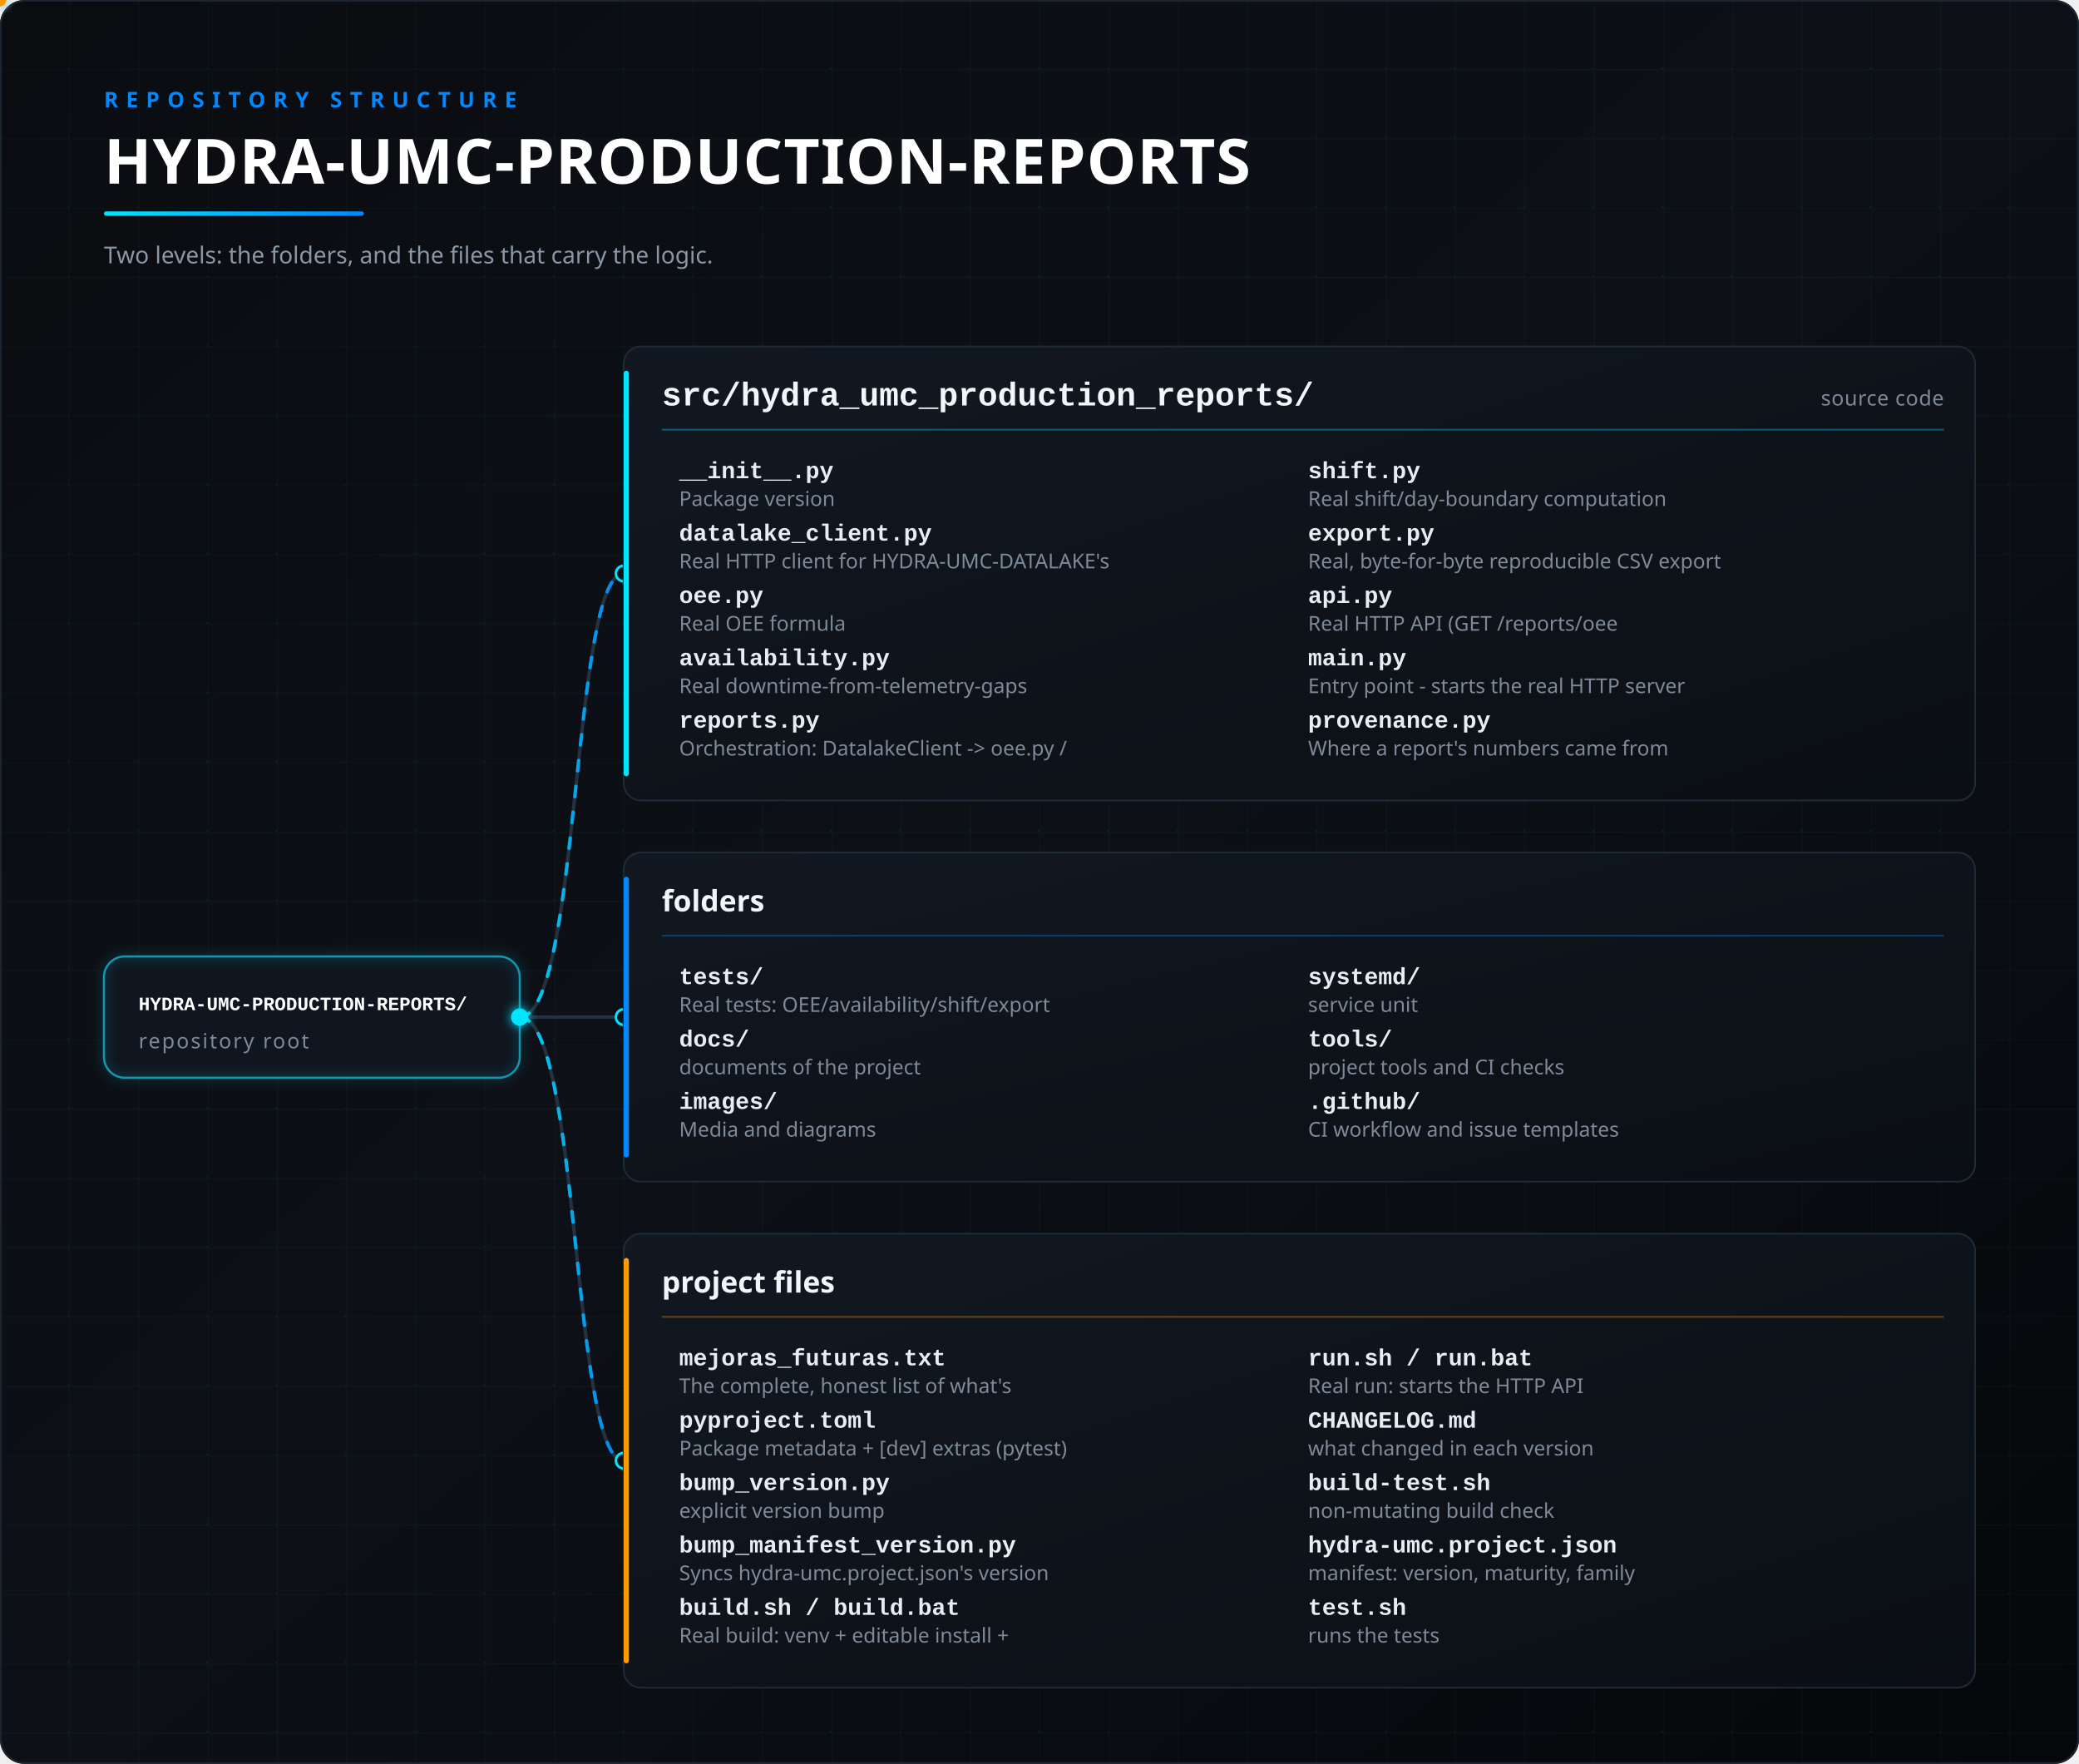
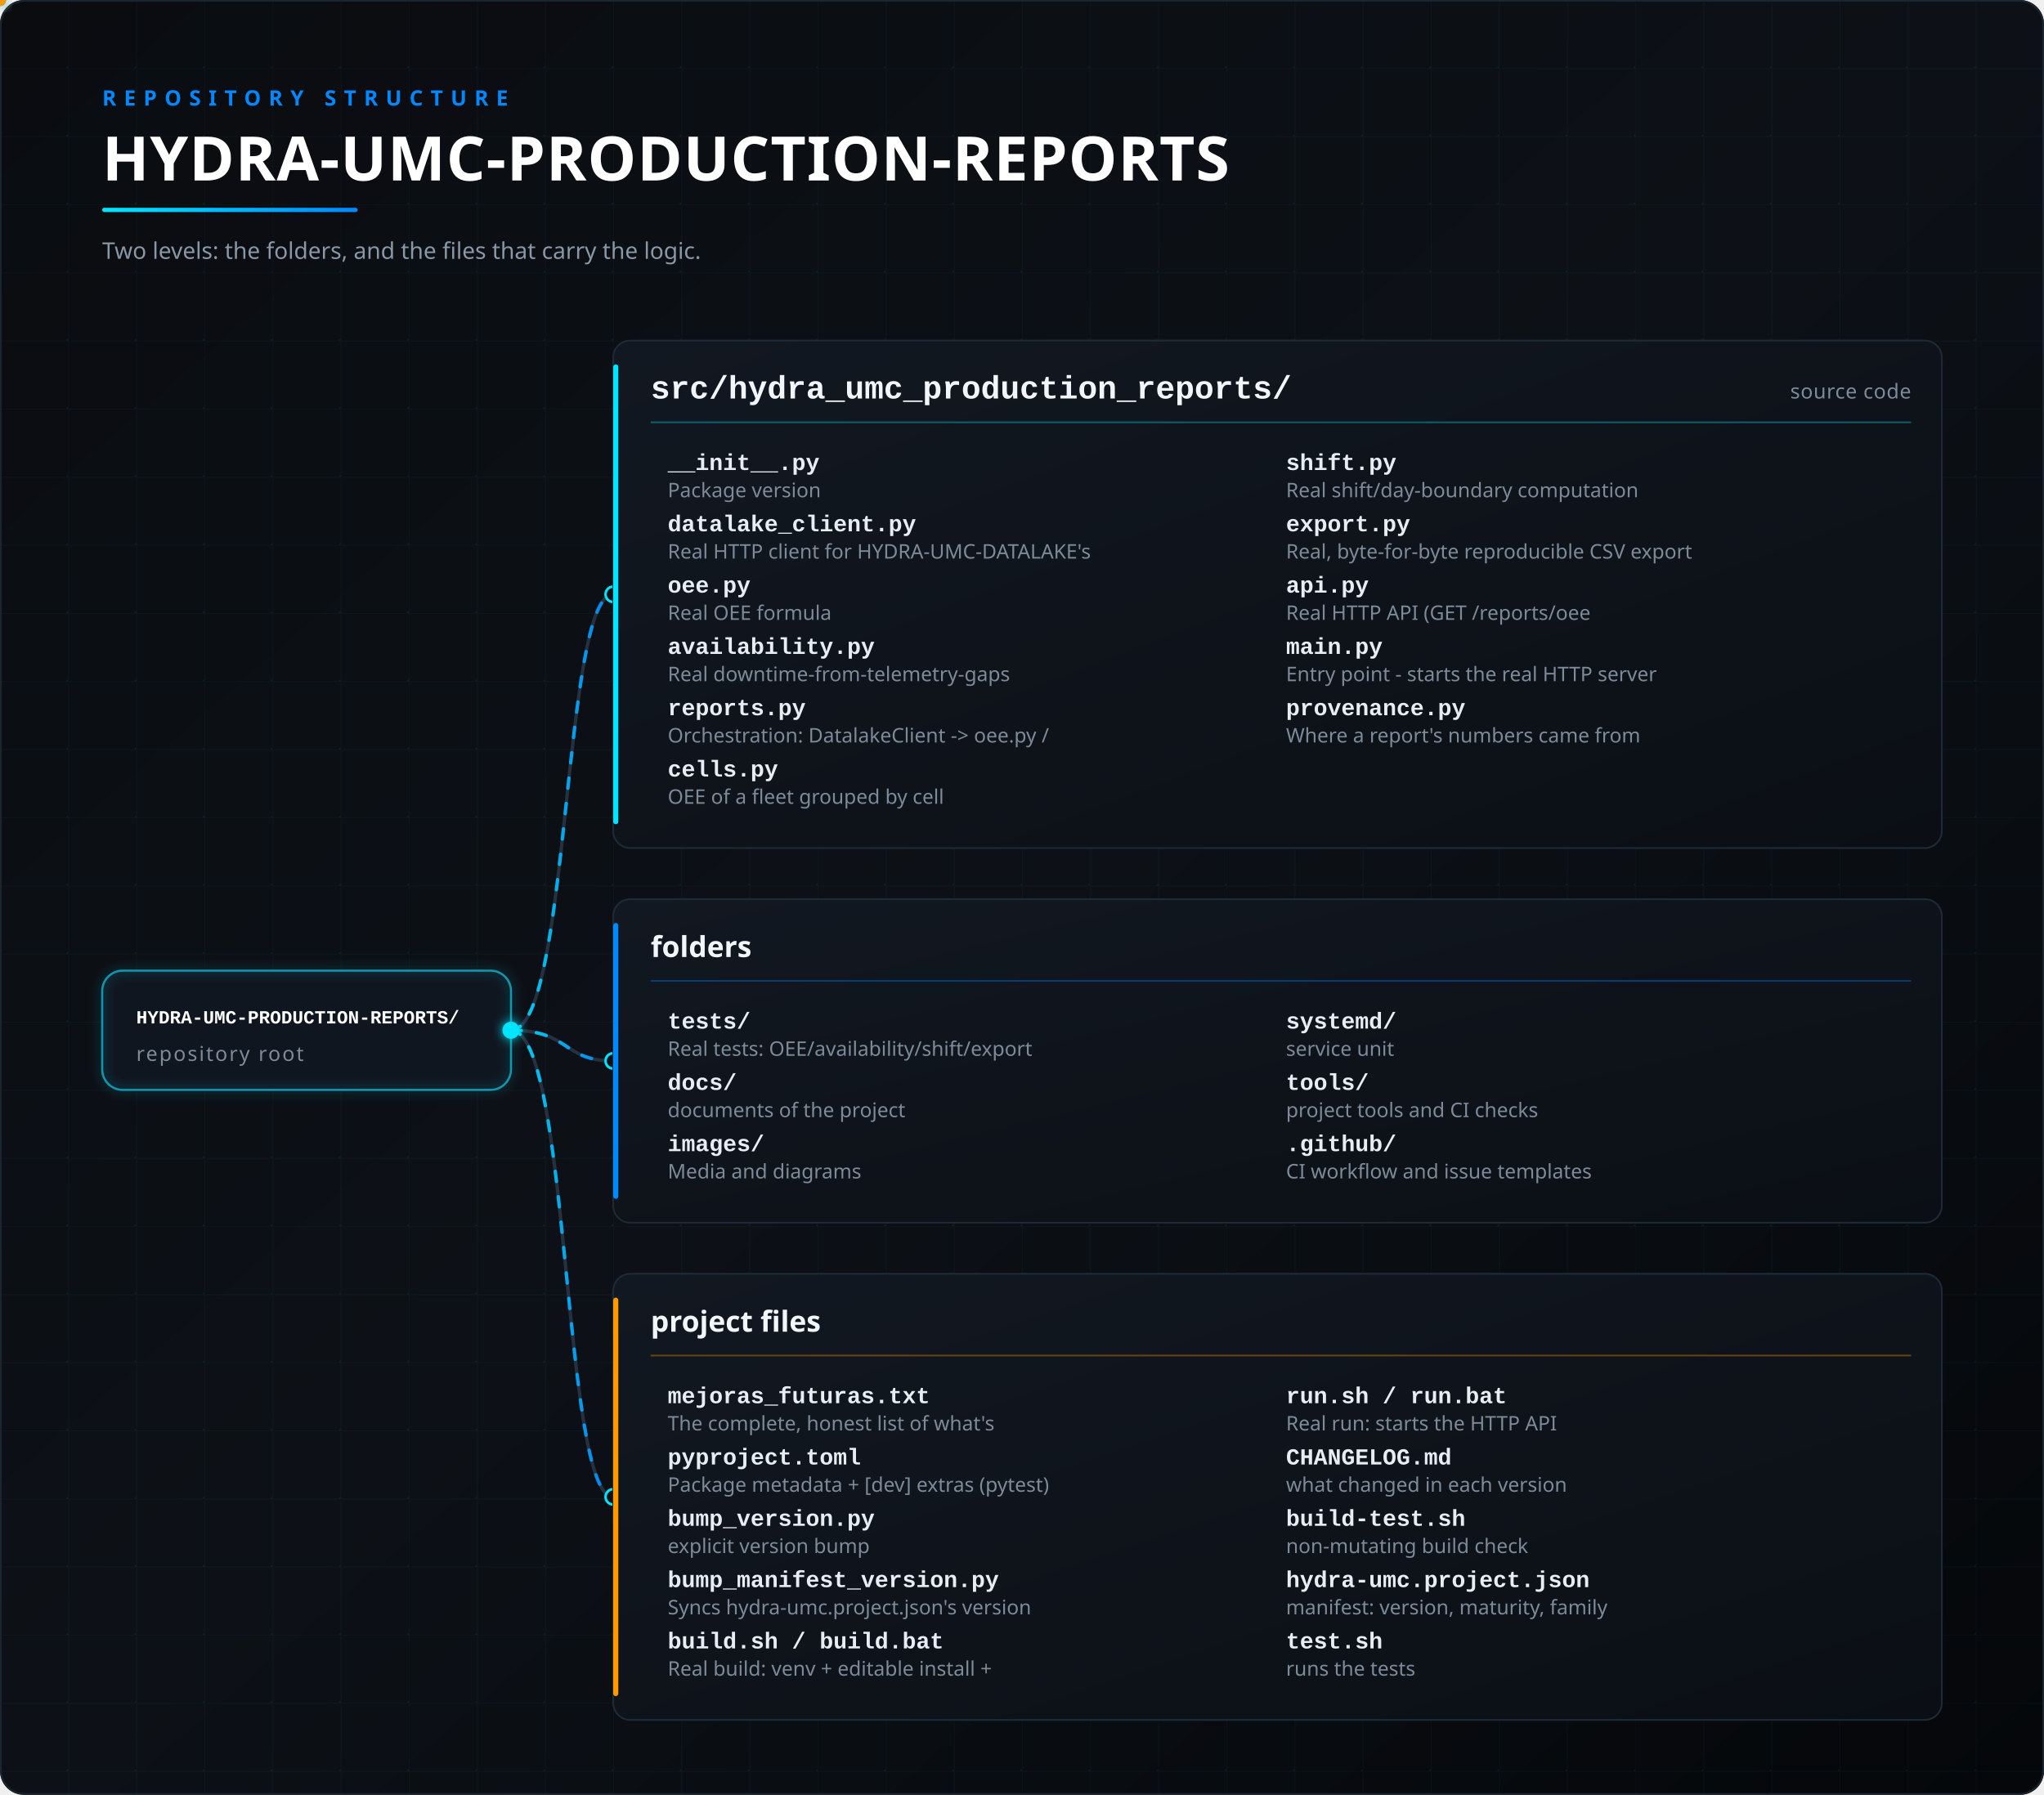
- <svg xmlns="http://www.w3.org/2000/svg" viewBox="0 0 1200 1018" width="100%" role="img" aria-labelledby="t d">
+ <svg xmlns="http://www.w3.org/2000/svg" viewBox="0 0 1200 1054" width="100%" role="img" aria-labelledby="t d">
  <defs>
    <linearGradient id="bg" x1="0" y1="0" x2="1" y2="1">
      <stop offset="0" stop-color="#0A0C10" />
      <stop offset="0.5" stop-color="#0D1117" />
      <stop offset="1" stop-color="#05070A" />
    </linearGradient>
    <linearGradient id="card" x1="0" y1="0" x2="1" y2="1">
      <stop offset="0" stop-color="#121821" />
      <stop offset="1" stop-color="#0B0F15" />
    </linearGradient>
    <linearGradient id="line" x1="0" y1="0" x2="1" y2="0">
      <stop offset="0" stop-color="#00E5FF" />
      <stop offset="1" stop-color="#0088FF" />
    </linearGradient>
    <filter id="glow" x="-50%" y="-50%" width="200%" height="200%">
      <feGaussianBlur stdDeviation="3" result="b" />
      <feMerge>
        <feMergeNode in="b" />
        <feMergeNode in="SourceGraphic" />
      </feMerge>
    </filter>
    <pattern id="grid" width="40" height="40" patternUnits="userSpaceOnUse">
      <path d="M40 0H0V40" fill="none" stroke="#00E5FF" stroke-opacity="0.035" />
      <circle cx="40" cy="40" r="1" fill="#00E5FF" fill-opacity="0.09" />
    </pattern>
  </defs>
-   <rect width="1200" height="1018" rx="14" fill="url(#bg)" />
-   <rect width="1200" height="1018" rx="14" fill="url(#grid)" />
-   <rect x="0.5" y="0.5" width="1199" height="1017" rx="14" fill="none" stroke="#1B2530" />
+   <rect width="1200" height="1054" rx="14" fill="url(#bg)" />
+   <rect width="1200" height="1054" rx="14" fill="url(#grid)" />
+   <rect x="0.5" y="0.5" width="1199" height="1053" rx="14" fill="none" stroke="#1B2530" />
  <text x="60" y="62" font-family="'Segoe UI','Noto Sans','Noto Sans CJK SC','Microsoft YaHei','Yu Gothic','Helvetica Neue',Helvetica,Arial,sans-serif" font-size="12.5" font-weight="600" fill="#0088FF" text-anchor="start" letter-spacing="4.5">REPOSITORY STRUCTURE</text>
  <text x="60" y="106" font-family="'Segoe UI','Noto Sans','Noto Sans CJK SC','Microsoft YaHei','Yu Gothic','Helvetica Neue',Helvetica,Arial,sans-serif" font-size="36" font-weight="700" fill="#FFFFFF" text-anchor="start" letter-spacing="0.5">HYDRA-UMC-PRODUCTION-REPORTS</text>
  <rect x="60" y="122" width="150" height="2.5" rx="1.25" fill="url(#line)">
    <animate attributeName="width" values="40;150;150" keyTimes="0;0.4;1" dur="3s" repeatCount="indefinite" />
  </rect>
  <text x="60" y="152" font-family="'Segoe UI','Noto Sans','Noto Sans CJK SC','Microsoft YaHei','Yu Gothic','Helvetica Neue',Helvetica,Arial,sans-serif" font-size="13.5" font-weight="400" fill="#8A97A6" text-anchor="start">Two levels: the folders, and the files that carry the logic.</text>
-   <path id="c0" d="M300,587 C335,587 330,331 360,331" fill="none" stroke="#243140" stroke-width="2" />
-   <path d="M300,587 C335,587 330,331 360,331" fill="none" stroke="url(#line)" stroke-width="2" stroke-linecap="round" stroke-dasharray="6 9" opacity="0.9">
+   <path id="c0" d="M300,605 C335,605 330,349 360,349" fill="none" stroke="#243140" stroke-width="2" />
+   <path d="M300,605 C335,605 330,349 360,349" fill="none" stroke="url(#line)" stroke-width="2" stroke-linecap="round" stroke-dasharray="6 9" opacity="0.9">
    <animate attributeName="stroke-dashoffset" from="0" to="-30" dur="1.6s" repeatCount="indefinite" />
  </path>
-   <circle cx="360" cy="331" r="4.5" fill="#0D1117" stroke="#00E5FF" stroke-width="1.5" />
-   <path id="c1" d="M300,587 C335,587 330,587 360,587" fill="none" stroke="#243140" stroke-width="2" />
-   <path d="M300,587 C335,587 330,587 360,587" fill="none" stroke="url(#line)" stroke-width="2" stroke-linecap="round" stroke-dasharray="6 9" opacity="0.9">
+   <circle cx="360" cy="349" r="4.5" fill="#0D1117" stroke="#00E5FF" stroke-width="1.5" />
+   <path id="c1" d="M300,605 C335,605 330,623 360,623" fill="none" stroke="#243140" stroke-width="2" />
+   <path d="M300,605 C335,605 330,623 360,623" fill="none" stroke="url(#line)" stroke-width="2" stroke-linecap="round" stroke-dasharray="6 9" opacity="0.9">
    <animate attributeName="stroke-dashoffset" from="0" to="-30" dur="1.6s" repeatCount="indefinite" />
  </path>
-   <circle cx="360" cy="587" r="4.5" fill="#0D1117" stroke="#00E5FF" stroke-width="1.5" />
-   <path id="c2" d="M300,587 C335,587 330,843 360,843" fill="none" stroke="#243140" stroke-width="2" />
-   <path d="M300,587 C335,587 330,843 360,843" fill="none" stroke="url(#line)" stroke-width="2" stroke-linecap="round" stroke-dasharray="6 9" opacity="0.9">
+   <circle cx="360" cy="623" r="4.5" fill="#0D1117" stroke="#00E5FF" stroke-width="1.5" />
+   <path id="c2" d="M300,605 C335,605 330,879 360,879" fill="none" stroke="#243140" stroke-width="2" />
+   <path d="M300,605 C335,605 330,879 360,879" fill="none" stroke="url(#line)" stroke-width="2" stroke-linecap="round" stroke-dasharray="6 9" opacity="0.9">
    <animate attributeName="stroke-dashoffset" from="0" to="-30" dur="1.6s" repeatCount="indefinite" />
  </path>
-   <circle cx="360" cy="843" r="4.5" fill="#0D1117" stroke="#00E5FF" stroke-width="1.5" />
+   <circle cx="360" cy="879" r="4.5" fill="#0D1117" stroke="#00E5FF" stroke-width="1.5" />
  <circle r="3.5" fill="#00E5FF" filter="url(#glow)">
    <animateMotion dur="3.4s" repeatCount="indefinite">
      <mpath href="#c0" />
    </animateMotion>
  </circle>
  <circle r="3.5" fill="#0088FF" filter="url(#glow)">
    <animateMotion dur="4.2s" repeatCount="indefinite">
      <mpath href="#c1" />
    </animateMotion>
  </circle>
  <circle r="3.5" fill="#FF9900" filter="url(#glow)">
    <animateMotion dur="5.0s" repeatCount="indefinite">
      <mpath href="#c2" />
    </animateMotion>
  </circle>
-   <rect x="60" y="552" width="240" height="70" rx="12" fill="#0F1620" stroke="#2A3A4C" stroke-width="1.2" />
-   <rect x="60" y="552" width="240" height="70" rx="12" fill="none" stroke="#00E5FF" stroke-opacity="0.5" stroke-width="1.2" filter="url(#glow)">
+   <rect x="60" y="570" width="240" height="70" rx="12" fill="#0F1620" stroke="#2A3A4C" stroke-width="1.2" />
+   <rect x="60" y="570" width="240" height="70" rx="12" fill="none" stroke="#00E5FF" stroke-opacity="0.5" stroke-width="1.2" filter="url(#glow)">
    <animate attributeName="stroke-opacity" values="0.15;0.6;0.15" dur="3.6s" repeatCount="indefinite" />
  </rect>
-   <text x="80" y="583" font-family="'JetBrains Mono','Cascadia Code','SFMono-Regular',Consolas,'Liberation Mono',monospace" font-size="10.9" font-weight="700" fill="#FFFFFF" text-anchor="start">HYDRA-UMC-PRODUCTION-REPORTS/</text>
-   <text x="80" y="605" font-family="'Segoe UI','Noto Sans','Noto Sans CJK SC','Microsoft YaHei','Yu Gothic','Helvetica Neue',Helvetica,Arial,sans-serif" font-size="12" font-weight="400" fill="#7D8A99" text-anchor="start" letter-spacing="1">repository root</text>
-   <circle cx="300" cy="587" r="5" fill="#00E5FF" filter="url(#glow)" />
-   <rect x="360" y="200" width="780" height="262" rx="10" fill="url(#card)" stroke="#1E2A36" stroke-width="1" />
-   <rect x="360" y="214" width="3" height="234" rx="1.5" fill="#00E5FF">
+   <text x="80" y="601" font-family="'JetBrains Mono','Cascadia Code','SFMono-Regular',Consolas,'Liberation Mono',monospace" font-size="10.9" font-weight="700" fill="#FFFFFF" text-anchor="start">HYDRA-UMC-PRODUCTION-REPORTS/</text>
+   <text x="80" y="623" font-family="'Segoe UI','Noto Sans','Noto Sans CJK SC','Microsoft YaHei','Yu Gothic','Helvetica Neue',Helvetica,Arial,sans-serif" font-size="12" font-weight="400" fill="#7D8A99" text-anchor="start" letter-spacing="1">repository root</text>
+   <circle cx="300" cy="605" r="5" fill="#00E5FF" filter="url(#glow)" />
+   <rect x="360" y="200" width="780" height="298" rx="10" fill="url(#card)" stroke="#1E2A36" stroke-width="1" />
+   <rect x="360" y="214" width="3" height="270" rx="1.5" fill="#00E5FF">
    <animate attributeName="opacity" values="0.55;1;0.55" dur="4s" begin="0s" repeatCount="indefinite" />
  </rect>
  <text x="382" y="234" font-family="'JetBrains Mono','Cascadia Code','SFMono-Regular',Consolas,'Liberation Mono',monospace" font-size="19" font-weight="700" fill="#F2F6FA" text-anchor="start">src/hydra_umc_production_reports/</text>
  <text x="1122" y="234" font-family="'Segoe UI','Noto Sans','Noto Sans CJK SC','Microsoft YaHei','Yu Gothic','Helvetica Neue',Helvetica,Arial,sans-serif" font-size="12" font-weight="400" fill="#7D8A99" text-anchor="end" letter-spacing="0.3">source code</text>
  <line x1="382" y1="248" x2="1122" y2="248" stroke="#00E5FF" stroke-opacity="0.35" stroke-width="1" />
  <text x="392" y="276" font-family="'JetBrains Mono','Cascadia Code','SFMono-Regular',Consolas,'Liberation Mono',monospace" font-size="13.5" font-weight="600" fill="#E6EDF3" text-anchor="start">__init__.py</text>
  <text x="392" y="292" font-family="'Segoe UI','Noto Sans','Noto Sans CJK SC','Microsoft YaHei','Yu Gothic','Helvetica Neue',Helvetica,Arial,sans-serif" font-size="11.8" font-weight="400" fill="#7D8A99" text-anchor="start">Package version</text>
  <text x="392" y="312" font-family="'JetBrains Mono','Cascadia Code','SFMono-Regular',Consolas,'Liberation Mono',monospace" font-size="13.5" font-weight="600" fill="#E6EDF3" text-anchor="start">datalake_client.py</text>
  <text x="392" y="328" font-family="'Segoe UI','Noto Sans','Noto Sans CJK SC','Microsoft YaHei','Yu Gothic','Helvetica Neue',Helvetica,Arial,sans-serif" font-size="11.8" font-weight="400" fill="#7D8A99" text-anchor="start">Real HTTP client for HYDRA-UMC-DATALAKE's</text>
  <text x="392" y="348" font-family="'JetBrains Mono','Cascadia Code','SFMono-Regular',Consolas,'Liberation Mono',monospace" font-size="13.5" font-weight="600" fill="#E6EDF3" text-anchor="start">oee.py</text>
  <text x="392" y="364" font-family="'Segoe UI','Noto Sans','Noto Sans CJK SC','Microsoft YaHei','Yu Gothic','Helvetica Neue',Helvetica,Arial,sans-serif" font-size="11.8" font-weight="400" fill="#7D8A99" text-anchor="start">Real OEE formula</text>
  <text x="392" y="384" font-family="'JetBrains Mono','Cascadia Code','SFMono-Regular',Consolas,'Liberation Mono',monospace" font-size="13.5" font-weight="600" fill="#E6EDF3" text-anchor="start">availability.py</text>
  <text x="392" y="400" font-family="'Segoe UI','Noto Sans','Noto Sans CJK SC','Microsoft YaHei','Yu Gothic','Helvetica Neue',Helvetica,Arial,sans-serif" font-size="11.8" font-weight="400" fill="#7D8A99" text-anchor="start">Real downtime-from-telemetry-gaps</text>
  <text x="392" y="420" font-family="'JetBrains Mono','Cascadia Code','SFMono-Regular',Consolas,'Liberation Mono',monospace" font-size="13.5" font-weight="600" fill="#E6EDF3" text-anchor="start">reports.py</text>
  <text x="392" y="436" font-family="'Segoe UI','Noto Sans','Noto Sans CJK SC','Microsoft YaHei','Yu Gothic','Helvetica Neue',Helvetica,Arial,sans-serif" font-size="11.8" font-weight="400" fill="#7D8A99" text-anchor="start">Orchestration: DatalakeClient -&gt; oee.py /</text>
+   <text x="392" y="456" font-family="'JetBrains Mono','Cascadia Code','SFMono-Regular',Consolas,'Liberation Mono',monospace" font-size="13.5" font-weight="600" fill="#E6EDF3" text-anchor="start">cells.py</text>
+   <text x="392" y="472" font-family="'Segoe UI','Noto Sans','Noto Sans CJK SC','Microsoft YaHei','Yu Gothic','Helvetica Neue',Helvetica,Arial,sans-serif" font-size="11.8" font-weight="400" fill="#7D8A99" text-anchor="start">OEE of a fleet grouped by cell</text>
  <text x="755" y="276" font-family="'JetBrains Mono','Cascadia Code','SFMono-Regular',Consolas,'Liberation Mono',monospace" font-size="13.5" font-weight="600" fill="#E6EDF3" text-anchor="start">shift.py</text>
  <text x="755" y="292" font-family="'Segoe UI','Noto Sans','Noto Sans CJK SC','Microsoft YaHei','Yu Gothic','Helvetica Neue',Helvetica,Arial,sans-serif" font-size="11.8" font-weight="400" fill="#7D8A99" text-anchor="start">Real shift/day-boundary computation</text>
  <text x="755" y="312" font-family="'JetBrains Mono','Cascadia Code','SFMono-Regular',Consolas,'Liberation Mono',monospace" font-size="13.5" font-weight="600" fill="#E6EDF3" text-anchor="start">export.py</text>
  <text x="755" y="328" font-family="'Segoe UI','Noto Sans','Noto Sans CJK SC','Microsoft YaHei','Yu Gothic','Helvetica Neue',Helvetica,Arial,sans-serif" font-size="11.8" font-weight="400" fill="#7D8A99" text-anchor="start">Real, byte-for-byte reproducible CSV export</text>
  <text x="755" y="348" font-family="'JetBrains Mono','Cascadia Code','SFMono-Regular',Consolas,'Liberation Mono',monospace" font-size="13.5" font-weight="600" fill="#E6EDF3" text-anchor="start">api.py</text>
  <text x="755" y="364" font-family="'Segoe UI','Noto Sans','Noto Sans CJK SC','Microsoft YaHei','Yu Gothic','Helvetica Neue',Helvetica,Arial,sans-serif" font-size="11.8" font-weight="400" fill="#7D8A99" text-anchor="start">Real HTTP API (GET /reports/oee</text>
  <text x="755" y="384" font-family="'JetBrains Mono','Cascadia Code','SFMono-Regular',Consolas,'Liberation Mono',monospace" font-size="13.5" font-weight="600" fill="#E6EDF3" text-anchor="start">main.py</text>
  <text x="755" y="400" font-family="'Segoe UI','Noto Sans','Noto Sans CJK SC','Microsoft YaHei','Yu Gothic','Helvetica Neue',Helvetica,Arial,sans-serif" font-size="11.8" font-weight="400" fill="#7D8A99" text-anchor="start">Entry point - starts the real HTTP server</text>
  <text x="755" y="420" font-family="'JetBrains Mono','Cascadia Code','SFMono-Regular',Consolas,'Liberation Mono',monospace" font-size="13.5" font-weight="600" fill="#E6EDF3" text-anchor="start">provenance.py</text>
  <text x="755" y="436" font-family="'Segoe UI','Noto Sans','Noto Sans CJK SC','Microsoft YaHei','Yu Gothic','Helvetica Neue',Helvetica,Arial,sans-serif" font-size="11.8" font-weight="400" fill="#7D8A99" text-anchor="start">Where a report's numbers came from</text>
-   <rect x="360" y="492" width="780" height="190" rx="10" fill="url(#card)" stroke="#1E2A36" stroke-width="1" />
-   <rect x="360" y="506" width="3" height="162" rx="1.5" fill="#0088FF">
+   <rect x="360" y="528" width="780" height="190" rx="10" fill="url(#card)" stroke="#1E2A36" stroke-width="1" />
+   <rect x="360" y="542" width="3" height="162" rx="1.5" fill="#0088FF">
    <animate attributeName="opacity" values="0.55;1;0.55" dur="4s" begin="0.6s" repeatCount="indefinite" />
  </rect>
-   <text x="382" y="526" font-family="'Segoe UI','Noto Sans','Noto Sans CJK SC','Microsoft YaHei','Yu Gothic','Helvetica Neue',Helvetica,Arial,sans-serif" font-size="17" font-weight="700" fill="#F2F6FA" text-anchor="start">folders</text>
-   <line x1="382" y1="540" x2="1122" y2="540" stroke="#0088FF" stroke-opacity="0.35" stroke-width="1" />
-   <text x="392" y="568" font-family="'JetBrains Mono','Cascadia Code','SFMono-Regular',Consolas,'Liberation Mono',monospace" font-size="13.5" font-weight="600" fill="#E6EDF3" text-anchor="start">tests/</text>
-   <text x="392" y="584" font-family="'Segoe UI','Noto Sans','Noto Sans CJK SC','Microsoft YaHei','Yu Gothic','Helvetica Neue',Helvetica,Arial,sans-serif" font-size="11.8" font-weight="400" fill="#7D8A99" text-anchor="start">Real tests: OEE/availability/shift/export</text>
-   <text x="392" y="604" font-family="'JetBrains Mono','Cascadia Code','SFMono-Regular',Consolas,'Liberation Mono',monospace" font-size="13.5" font-weight="600" fill="#E6EDF3" text-anchor="start">docs/</text>
-   <text x="392" y="620" font-family="'Segoe UI','Noto Sans','Noto Sans CJK SC','Microsoft YaHei','Yu Gothic','Helvetica Neue',Helvetica,Arial,sans-serif" font-size="11.8" font-weight="400" fill="#7D8A99" text-anchor="start">documents of the project</text>
-   <text x="392" y="640" font-family="'JetBrains Mono','Cascadia Code','SFMono-Regular',Consolas,'Liberation Mono',monospace" font-size="13.5" font-weight="600" fill="#E6EDF3" text-anchor="start">images/</text>
-   <text x="392" y="656" font-family="'Segoe UI','Noto Sans','Noto Sans CJK SC','Microsoft YaHei','Yu Gothic','Helvetica Neue',Helvetica,Arial,sans-serif" font-size="11.8" font-weight="400" fill="#7D8A99" text-anchor="start">Media and diagrams</text>
-   <text x="755" y="568" font-family="'JetBrains Mono','Cascadia Code','SFMono-Regular',Consolas,'Liberation Mono',monospace" font-size="13.5" font-weight="600" fill="#E6EDF3" text-anchor="start">systemd/</text>
-   <text x="755" y="584" font-family="'Segoe UI','Noto Sans','Noto Sans CJK SC','Microsoft YaHei','Yu Gothic','Helvetica Neue',Helvetica,Arial,sans-serif" font-size="11.8" font-weight="400" fill="#7D8A99" text-anchor="start">service unit</text>
-   <text x="755" y="604" font-family="'JetBrains Mono','Cascadia Code','SFMono-Regular',Consolas,'Liberation Mono',monospace" font-size="13.5" font-weight="600" fill="#E6EDF3" text-anchor="start">tools/</text>
-   <text x="755" y="620" font-family="'Segoe UI','Noto Sans','Noto Sans CJK SC','Microsoft YaHei','Yu Gothic','Helvetica Neue',Helvetica,Arial,sans-serif" font-size="11.8" font-weight="400" fill="#7D8A99" text-anchor="start">project tools and CI checks</text>
-   <text x="755" y="640" font-family="'JetBrains Mono','Cascadia Code','SFMono-Regular',Consolas,'Liberation Mono',monospace" font-size="13.5" font-weight="600" fill="#E6EDF3" text-anchor="start">.github/</text>
-   <text x="755" y="656" font-family="'Segoe UI','Noto Sans','Noto Sans CJK SC','Microsoft YaHei','Yu Gothic','Helvetica Neue',Helvetica,Arial,sans-serif" font-size="11.8" font-weight="400" fill="#7D8A99" text-anchor="start">CI workflow and issue templates</text>
-   <rect x="360" y="712" width="780" height="262" rx="10" fill="url(#card)" stroke="#1E2A36" stroke-width="1" />
-   <rect x="360" y="726" width="3" height="234" rx="1.5" fill="#FF9900">
+   <text x="382" y="562" font-family="'Segoe UI','Noto Sans','Noto Sans CJK SC','Microsoft YaHei','Yu Gothic','Helvetica Neue',Helvetica,Arial,sans-serif" font-size="17" font-weight="700" fill="#F2F6FA" text-anchor="start">folders</text>
+   <line x1="382" y1="576" x2="1122" y2="576" stroke="#0088FF" stroke-opacity="0.35" stroke-width="1" />
+   <text x="392" y="604" font-family="'JetBrains Mono','Cascadia Code','SFMono-Regular',Consolas,'Liberation Mono',monospace" font-size="13.5" font-weight="600" fill="#E6EDF3" text-anchor="start">tests/</text>
+   <text x="392" y="620" font-family="'Segoe UI','Noto Sans','Noto Sans CJK SC','Microsoft YaHei','Yu Gothic','Helvetica Neue',Helvetica,Arial,sans-serif" font-size="11.8" font-weight="400" fill="#7D8A99" text-anchor="start">Real tests: OEE/availability/shift/export</text>
+   <text x="392" y="640" font-family="'JetBrains Mono','Cascadia Code','SFMono-Regular',Consolas,'Liberation Mono',monospace" font-size="13.5" font-weight="600" fill="#E6EDF3" text-anchor="start">docs/</text>
+   <text x="392" y="656" font-family="'Segoe UI','Noto Sans','Noto Sans CJK SC','Microsoft YaHei','Yu Gothic','Helvetica Neue',Helvetica,Arial,sans-serif" font-size="11.8" font-weight="400" fill="#7D8A99" text-anchor="start">documents of the project</text>
+   <text x="392" y="676" font-family="'JetBrains Mono','Cascadia Code','SFMono-Regular',Consolas,'Liberation Mono',monospace" font-size="13.5" font-weight="600" fill="#E6EDF3" text-anchor="start">images/</text>
+   <text x="392" y="692" font-family="'Segoe UI','Noto Sans','Noto Sans CJK SC','Microsoft YaHei','Yu Gothic','Helvetica Neue',Helvetica,Arial,sans-serif" font-size="11.8" font-weight="400" fill="#7D8A99" text-anchor="start">Media and diagrams</text>
+   <text x="755" y="604" font-family="'JetBrains Mono','Cascadia Code','SFMono-Regular',Consolas,'Liberation Mono',monospace" font-size="13.5" font-weight="600" fill="#E6EDF3" text-anchor="start">systemd/</text>
+   <text x="755" y="620" font-family="'Segoe UI','Noto Sans','Noto Sans CJK SC','Microsoft YaHei','Yu Gothic','Helvetica Neue',Helvetica,Arial,sans-serif" font-size="11.8" font-weight="400" fill="#7D8A99" text-anchor="start">service unit</text>
+   <text x="755" y="640" font-family="'JetBrains Mono','Cascadia Code','SFMono-Regular',Consolas,'Liberation Mono',monospace" font-size="13.5" font-weight="600" fill="#E6EDF3" text-anchor="start">tools/</text>
+   <text x="755" y="656" font-family="'Segoe UI','Noto Sans','Noto Sans CJK SC','Microsoft YaHei','Yu Gothic','Helvetica Neue',Helvetica,Arial,sans-serif" font-size="11.8" font-weight="400" fill="#7D8A99" text-anchor="start">project tools and CI checks</text>
+   <text x="755" y="676" font-family="'JetBrains Mono','Cascadia Code','SFMono-Regular',Consolas,'Liberation Mono',monospace" font-size="13.5" font-weight="600" fill="#E6EDF3" text-anchor="start">.github/</text>
+   <text x="755" y="692" font-family="'Segoe UI','Noto Sans','Noto Sans CJK SC','Microsoft YaHei','Yu Gothic','Helvetica Neue',Helvetica,Arial,sans-serif" font-size="11.8" font-weight="400" fill="#7D8A99" text-anchor="start">CI workflow and issue templates</text>
+   <rect x="360" y="748" width="780" height="262" rx="10" fill="url(#card)" stroke="#1E2A36" stroke-width="1" />
+   <rect x="360" y="762" width="3" height="234" rx="1.5" fill="#FF9900">
    <animate attributeName="opacity" values="0.55;1;0.55" dur="4s" begin="1.2s" repeatCount="indefinite" />
  </rect>
-   <text x="382" y="746" font-family="'Segoe UI','Noto Sans','Noto Sans CJK SC','Microsoft YaHei','Yu Gothic','Helvetica Neue',Helvetica,Arial,sans-serif" font-size="17" font-weight="700" fill="#F2F6FA" text-anchor="start">project files</text>
-   <line x1="382" y1="760" x2="1122" y2="760" stroke="#FF9900" stroke-opacity="0.35" stroke-width="1" />
-   <text x="392" y="788" font-family="'JetBrains Mono','Cascadia Code','SFMono-Regular',Consolas,'Liberation Mono',monospace" font-size="13.5" font-weight="600" fill="#E6EDF3" text-anchor="start">mejoras_futuras.txt</text>
-   <text x="392" y="804" font-family="'Segoe UI','Noto Sans','Noto Sans CJK SC','Microsoft YaHei','Yu Gothic','Helvetica Neue',Helvetica,Arial,sans-serif" font-size="11.8" font-weight="400" fill="#7D8A99" text-anchor="start">The complete, honest list of what's</text>
-   <text x="392" y="824" font-family="'JetBrains Mono','Cascadia Code','SFMono-Regular',Consolas,'Liberation Mono',monospace" font-size="13.5" font-weight="600" fill="#E6EDF3" text-anchor="start">pyproject.toml</text>
-   <text x="392" y="840" font-family="'Segoe UI','Noto Sans','Noto Sans CJK SC','Microsoft YaHei','Yu Gothic','Helvetica Neue',Helvetica,Arial,sans-serif" font-size="11.8" font-weight="400" fill="#7D8A99" text-anchor="start">Package metadata + [dev] extras (pytest)</text>
-   <text x="392" y="860" font-family="'JetBrains Mono','Cascadia Code','SFMono-Regular',Consolas,'Liberation Mono',monospace" font-size="13.5" font-weight="600" fill="#E6EDF3" text-anchor="start">bump_version.py</text>
-   <text x="392" y="876" font-family="'Segoe UI','Noto Sans','Noto Sans CJK SC','Microsoft YaHei','Yu Gothic','Helvetica Neue',Helvetica,Arial,sans-serif" font-size="11.8" font-weight="400" fill="#7D8A99" text-anchor="start">explicit version bump</text>
-   <text x="392" y="896" font-family="'JetBrains Mono','Cascadia Code','SFMono-Regular',Consolas,'Liberation Mono',monospace" font-size="13.5" font-weight="600" fill="#E6EDF3" text-anchor="start">bump_manifest_version.py</text>
-   <text x="392" y="912" font-family="'Segoe UI','Noto Sans','Noto Sans CJK SC','Microsoft YaHei','Yu Gothic','Helvetica Neue',Helvetica,Arial,sans-serif" font-size="11.8" font-weight="400" fill="#7D8A99" text-anchor="start">Syncs hydra-umc.project.json's version</text>
-   <text x="392" y="932" font-family="'JetBrains Mono','Cascadia Code','SFMono-Regular',Consolas,'Liberation Mono',monospace" font-size="13.5" font-weight="600" fill="#E6EDF3" text-anchor="start">build.sh / build.bat</text>
-   <text x="392" y="948" font-family="'Segoe UI','Noto Sans','Noto Sans CJK SC','Microsoft YaHei','Yu Gothic','Helvetica Neue',Helvetica,Arial,sans-serif" font-size="11.8" font-weight="400" fill="#7D8A99" text-anchor="start">Real build: venv + editable install +</text>
-   <text x="755" y="788" font-family="'JetBrains Mono','Cascadia Code','SFMono-Regular',Consolas,'Liberation Mono',monospace" font-size="13.5" font-weight="600" fill="#E6EDF3" text-anchor="start">run.sh / run.bat</text>
-   <text x="755" y="804" font-family="'Segoe UI','Noto Sans','Noto Sans CJK SC','Microsoft YaHei','Yu Gothic','Helvetica Neue',Helvetica,Arial,sans-serif" font-size="11.8" font-weight="400" fill="#7D8A99" text-anchor="start">Real run: starts the HTTP API</text>
-   <text x="755" y="824" font-family="'JetBrains Mono','Cascadia Code','SFMono-Regular',Consolas,'Liberation Mono',monospace" font-size="13.5" font-weight="600" fill="#E6EDF3" text-anchor="start">CHANGELOG.md</text>
-   <text x="755" y="840" font-family="'Segoe UI','Noto Sans','Noto Sans CJK SC','Microsoft YaHei','Yu Gothic','Helvetica Neue',Helvetica,Arial,sans-serif" font-size="11.8" font-weight="400" fill="#7D8A99" text-anchor="start">what changed in each version</text>
-   <text x="755" y="860" font-family="'JetBrains Mono','Cascadia Code','SFMono-Regular',Consolas,'Liberation Mono',monospace" font-size="13.5" font-weight="600" fill="#E6EDF3" text-anchor="start">build-test.sh</text>
-   <text x="755" y="876" font-family="'Segoe UI','Noto Sans','Noto Sans CJK SC','Microsoft YaHei','Yu Gothic','Helvetica Neue',Helvetica,Arial,sans-serif" font-size="11.8" font-weight="400" fill="#7D8A99" text-anchor="start">non-mutating build check</text>
-   <text x="755" y="896" font-family="'JetBrains Mono','Cascadia Code','SFMono-Regular',Consolas,'Liberation Mono',monospace" font-size="13.5" font-weight="600" fill="#E6EDF3" text-anchor="start">hydra-umc.project.json</text>
-   <text x="755" y="912" font-family="'Segoe UI','Noto Sans','Noto Sans CJK SC','Microsoft YaHei','Yu Gothic','Helvetica Neue',Helvetica,Arial,sans-serif" font-size="11.8" font-weight="400" fill="#7D8A99" text-anchor="start">manifest: version, maturity, family</text>
-   <text x="755" y="932" font-family="'JetBrains Mono','Cascadia Code','SFMono-Regular',Consolas,'Liberation Mono',monospace" font-size="13.5" font-weight="600" fill="#E6EDF3" text-anchor="start">test.sh</text>
-   <text x="755" y="948" font-family="'Segoe UI','Noto Sans','Noto Sans CJK SC','Microsoft YaHei','Yu Gothic','Helvetica Neue',Helvetica,Arial,sans-serif" font-size="11.8" font-weight="400" fill="#7D8A99" text-anchor="start">runs the tests</text>
+   <text x="382" y="782" font-family="'Segoe UI','Noto Sans','Noto Sans CJK SC','Microsoft YaHei','Yu Gothic','Helvetica Neue',Helvetica,Arial,sans-serif" font-size="17" font-weight="700" fill="#F2F6FA" text-anchor="start">project files</text>
+   <line x1="382" y1="796" x2="1122" y2="796" stroke="#FF9900" stroke-opacity="0.35" stroke-width="1" />
+   <text x="392" y="824" font-family="'JetBrains Mono','Cascadia Code','SFMono-Regular',Consolas,'Liberation Mono',monospace" font-size="13.5" font-weight="600" fill="#E6EDF3" text-anchor="start">mejoras_futuras.txt</text>
+   <text x="392" y="840" font-family="'Segoe UI','Noto Sans','Noto Sans CJK SC','Microsoft YaHei','Yu Gothic','Helvetica Neue',Helvetica,Arial,sans-serif" font-size="11.8" font-weight="400" fill="#7D8A99" text-anchor="start">The complete, honest list of what's</text>
+   <text x="392" y="860" font-family="'JetBrains Mono','Cascadia Code','SFMono-Regular',Consolas,'Liberation Mono',monospace" font-size="13.5" font-weight="600" fill="#E6EDF3" text-anchor="start">pyproject.toml</text>
+   <text x="392" y="876" font-family="'Segoe UI','Noto Sans','Noto Sans CJK SC','Microsoft YaHei','Yu Gothic','Helvetica Neue',Helvetica,Arial,sans-serif" font-size="11.8" font-weight="400" fill="#7D8A99" text-anchor="start">Package metadata + [dev] extras (pytest)</text>
+   <text x="392" y="896" font-family="'JetBrains Mono','Cascadia Code','SFMono-Regular',Consolas,'Liberation Mono',monospace" font-size="13.5" font-weight="600" fill="#E6EDF3" text-anchor="start">bump_version.py</text>
+   <text x="392" y="912" font-family="'Segoe UI','Noto Sans','Noto Sans CJK SC','Microsoft YaHei','Yu Gothic','Helvetica Neue',Helvetica,Arial,sans-serif" font-size="11.8" font-weight="400" fill="#7D8A99" text-anchor="start">explicit version bump</text>
+   <text x="392" y="932" font-family="'JetBrains Mono','Cascadia Code','SFMono-Regular',Consolas,'Liberation Mono',monospace" font-size="13.5" font-weight="600" fill="#E6EDF3" text-anchor="start">bump_manifest_version.py</text>
+   <text x="392" y="948" font-family="'Segoe UI','Noto Sans','Noto Sans CJK SC','Microsoft YaHei','Yu Gothic','Helvetica Neue',Helvetica,Arial,sans-serif" font-size="11.8" font-weight="400" fill="#7D8A99" text-anchor="start">Syncs hydra-umc.project.json's version</text>
+   <text x="392" y="968" font-family="'JetBrains Mono','Cascadia Code','SFMono-Regular',Consolas,'Liberation Mono',monospace" font-size="13.5" font-weight="600" fill="#E6EDF3" text-anchor="start">build.sh / build.bat</text>
+   <text x="392" y="984" font-family="'Segoe UI','Noto Sans','Noto Sans CJK SC','Microsoft YaHei','Yu Gothic','Helvetica Neue',Helvetica,Arial,sans-serif" font-size="11.8" font-weight="400" fill="#7D8A99" text-anchor="start">Real build: venv + editable install +</text>
+   <text x="755" y="824" font-family="'JetBrains Mono','Cascadia Code','SFMono-Regular',Consolas,'Liberation Mono',monospace" font-size="13.5" font-weight="600" fill="#E6EDF3" text-anchor="start">run.sh / run.bat</text>
+   <text x="755" y="840" font-family="'Segoe UI','Noto Sans','Noto Sans CJK SC','Microsoft YaHei','Yu Gothic','Helvetica Neue',Helvetica,Arial,sans-serif" font-size="11.8" font-weight="400" fill="#7D8A99" text-anchor="start">Real run: starts the HTTP API</text>
+   <text x="755" y="860" font-family="'JetBrains Mono','Cascadia Code','SFMono-Regular',Consolas,'Liberation Mono',monospace" font-size="13.5" font-weight="600" fill="#E6EDF3" text-anchor="start">CHANGELOG.md</text>
+   <text x="755" y="876" font-family="'Segoe UI','Noto Sans','Noto Sans CJK SC','Microsoft YaHei','Yu Gothic','Helvetica Neue',Helvetica,Arial,sans-serif" font-size="11.8" font-weight="400" fill="#7D8A99" text-anchor="start">what changed in each version</text>
+   <text x="755" y="896" font-family="'JetBrains Mono','Cascadia Code','SFMono-Regular',Consolas,'Liberation Mono',monospace" font-size="13.5" font-weight="600" fill="#E6EDF3" text-anchor="start">build-test.sh</text>
+   <text x="755" y="912" font-family="'Segoe UI','Noto Sans','Noto Sans CJK SC','Microsoft YaHei','Yu Gothic','Helvetica Neue',Helvetica,Arial,sans-serif" font-size="11.8" font-weight="400" fill="#7D8A99" text-anchor="start">non-mutating build check</text>
+   <text x="755" y="932" font-family="'JetBrains Mono','Cascadia Code','SFMono-Regular',Consolas,'Liberation Mono',monospace" font-size="13.5" font-weight="600" fill="#E6EDF3" text-anchor="start">hydra-umc.project.json</text>
+   <text x="755" y="948" font-family="'Segoe UI','Noto Sans','Noto Sans CJK SC','Microsoft YaHei','Yu Gothic','Helvetica Neue',Helvetica,Arial,sans-serif" font-size="11.8" font-weight="400" fill="#7D8A99" text-anchor="start">manifest: version, maturity, family</text>
+   <text x="755" y="968" font-family="'JetBrains Mono','Cascadia Code','SFMono-Regular',Consolas,'Liberation Mono',monospace" font-size="13.5" font-weight="600" fill="#E6EDF3" text-anchor="start">test.sh</text>
+   <text x="755" y="984" font-family="'Segoe UI','Noto Sans','Noto Sans CJK SC','Microsoft YaHei','Yu Gothic','Helvetica Neue',Helvetica,Arial,sans-serif" font-size="11.8" font-weight="400" fill="#7D8A99" text-anchor="start">runs the tests</text>
</svg>
